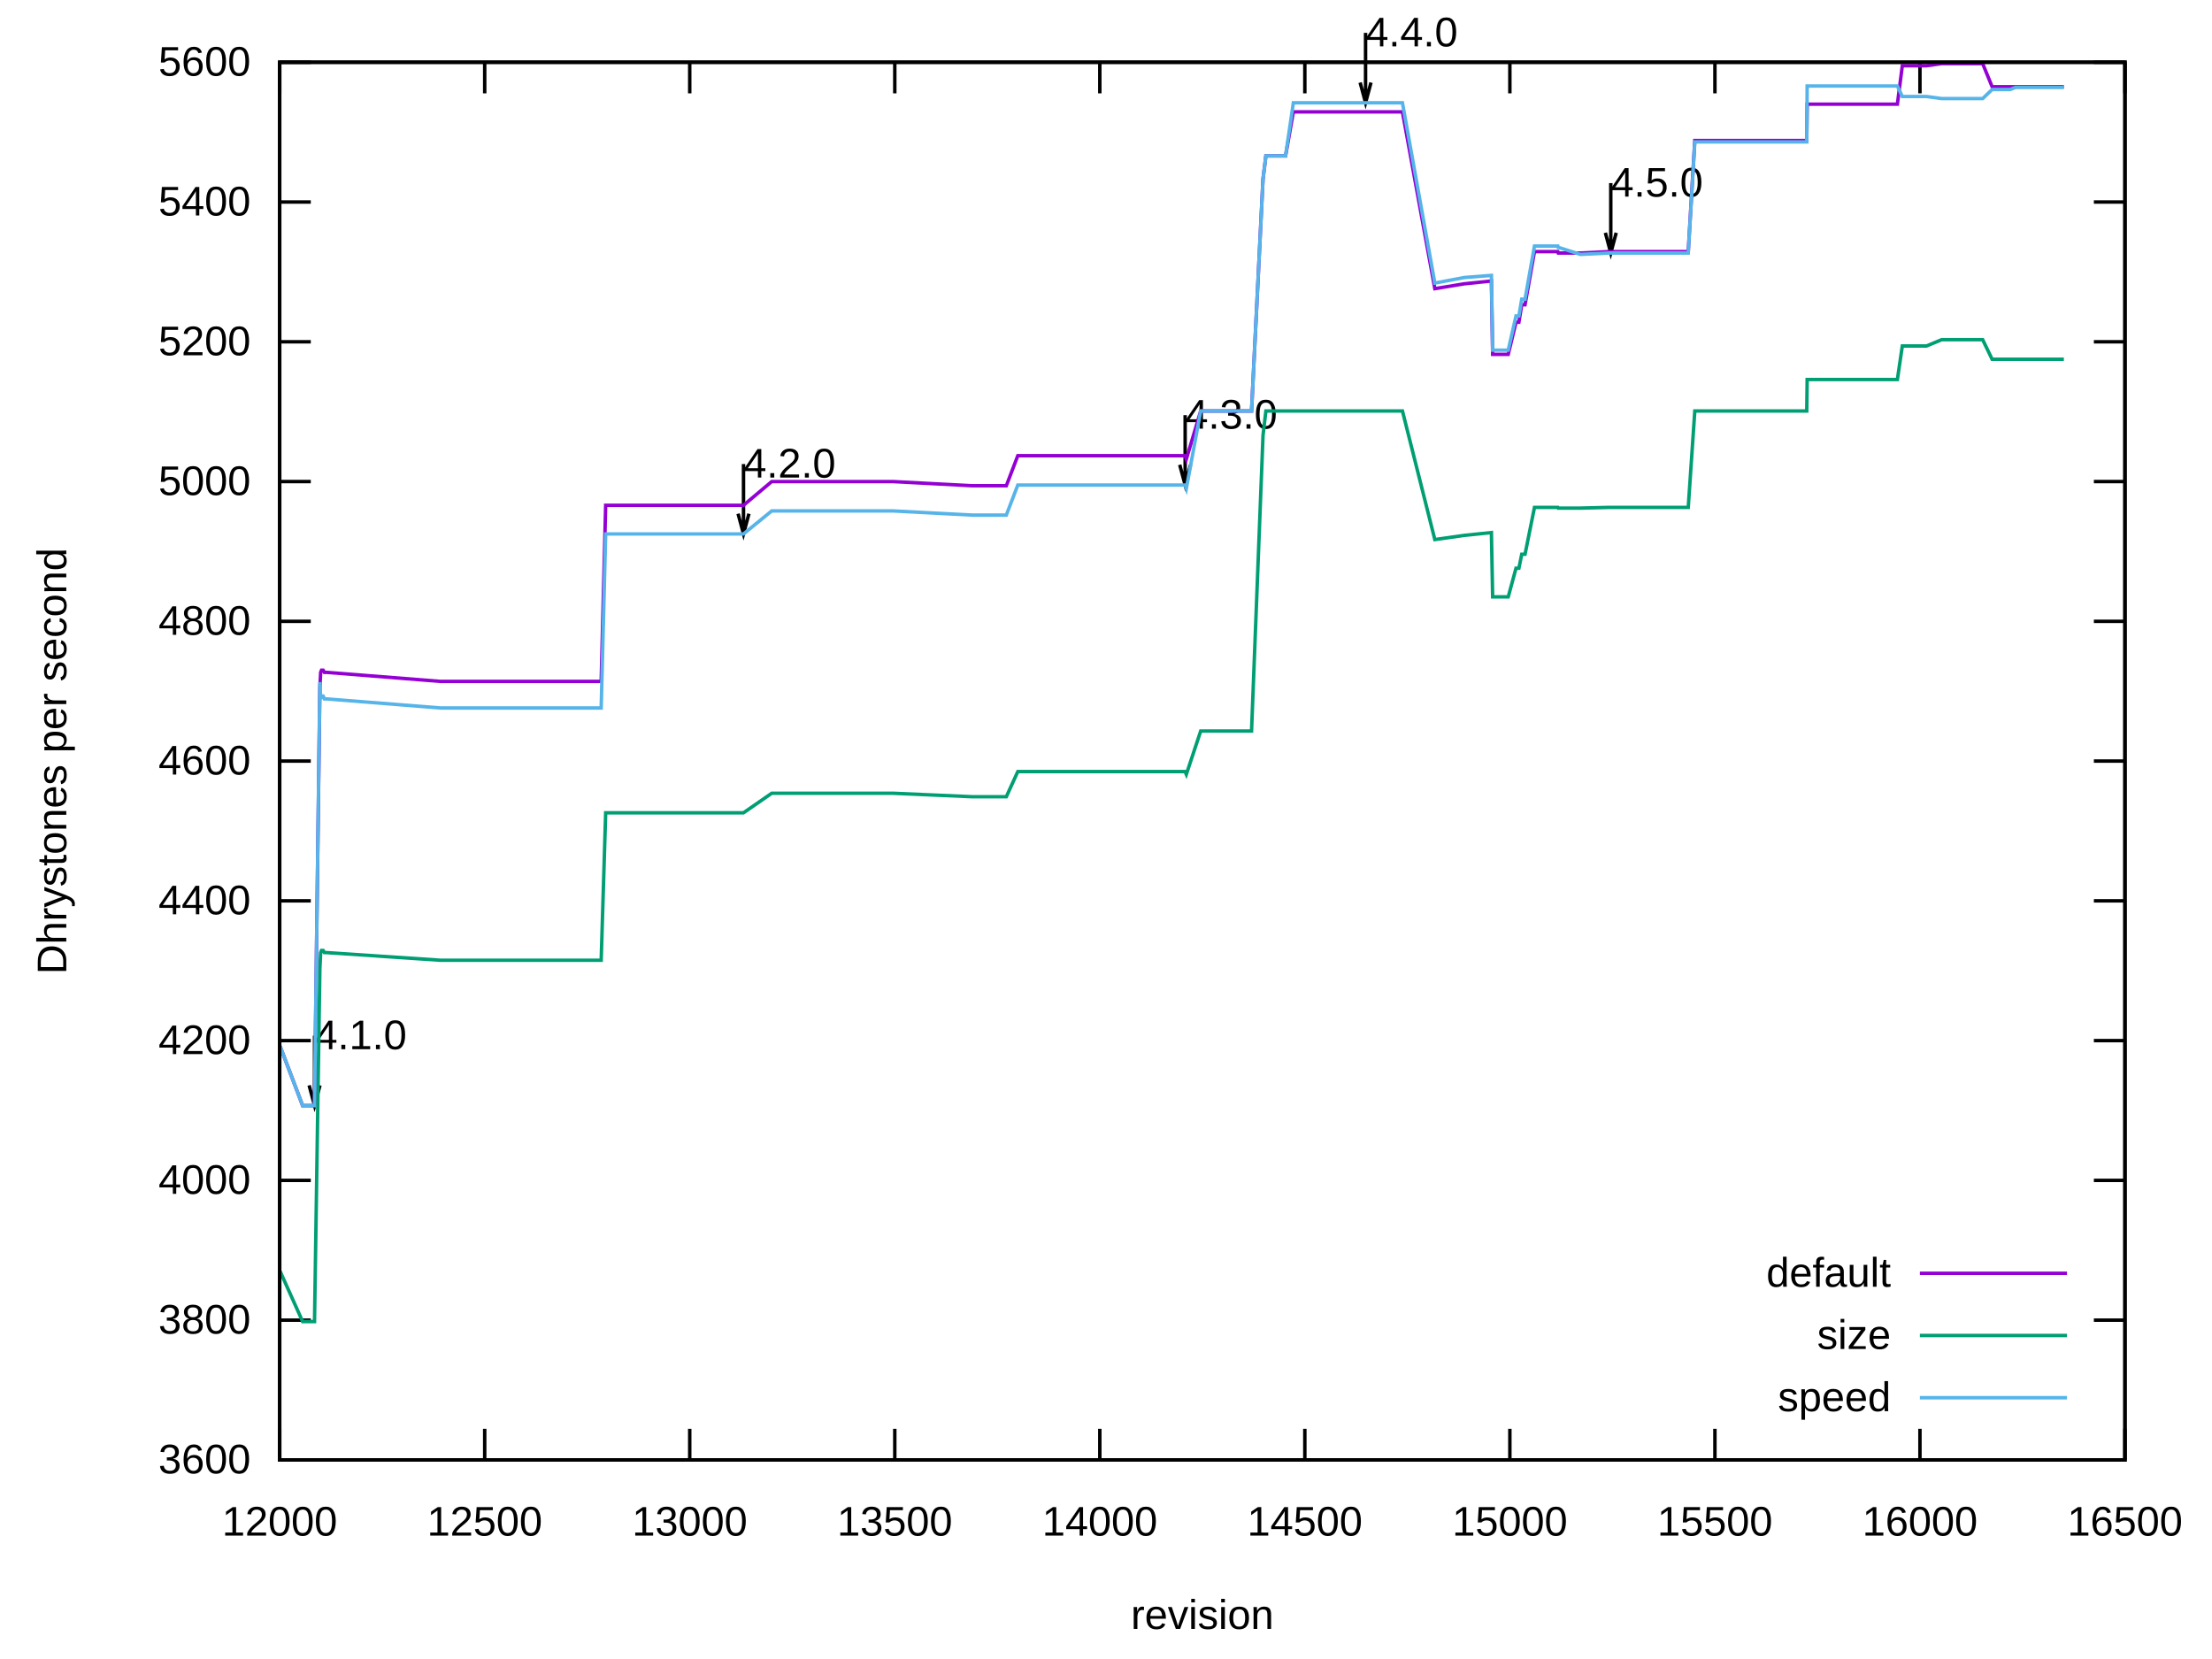
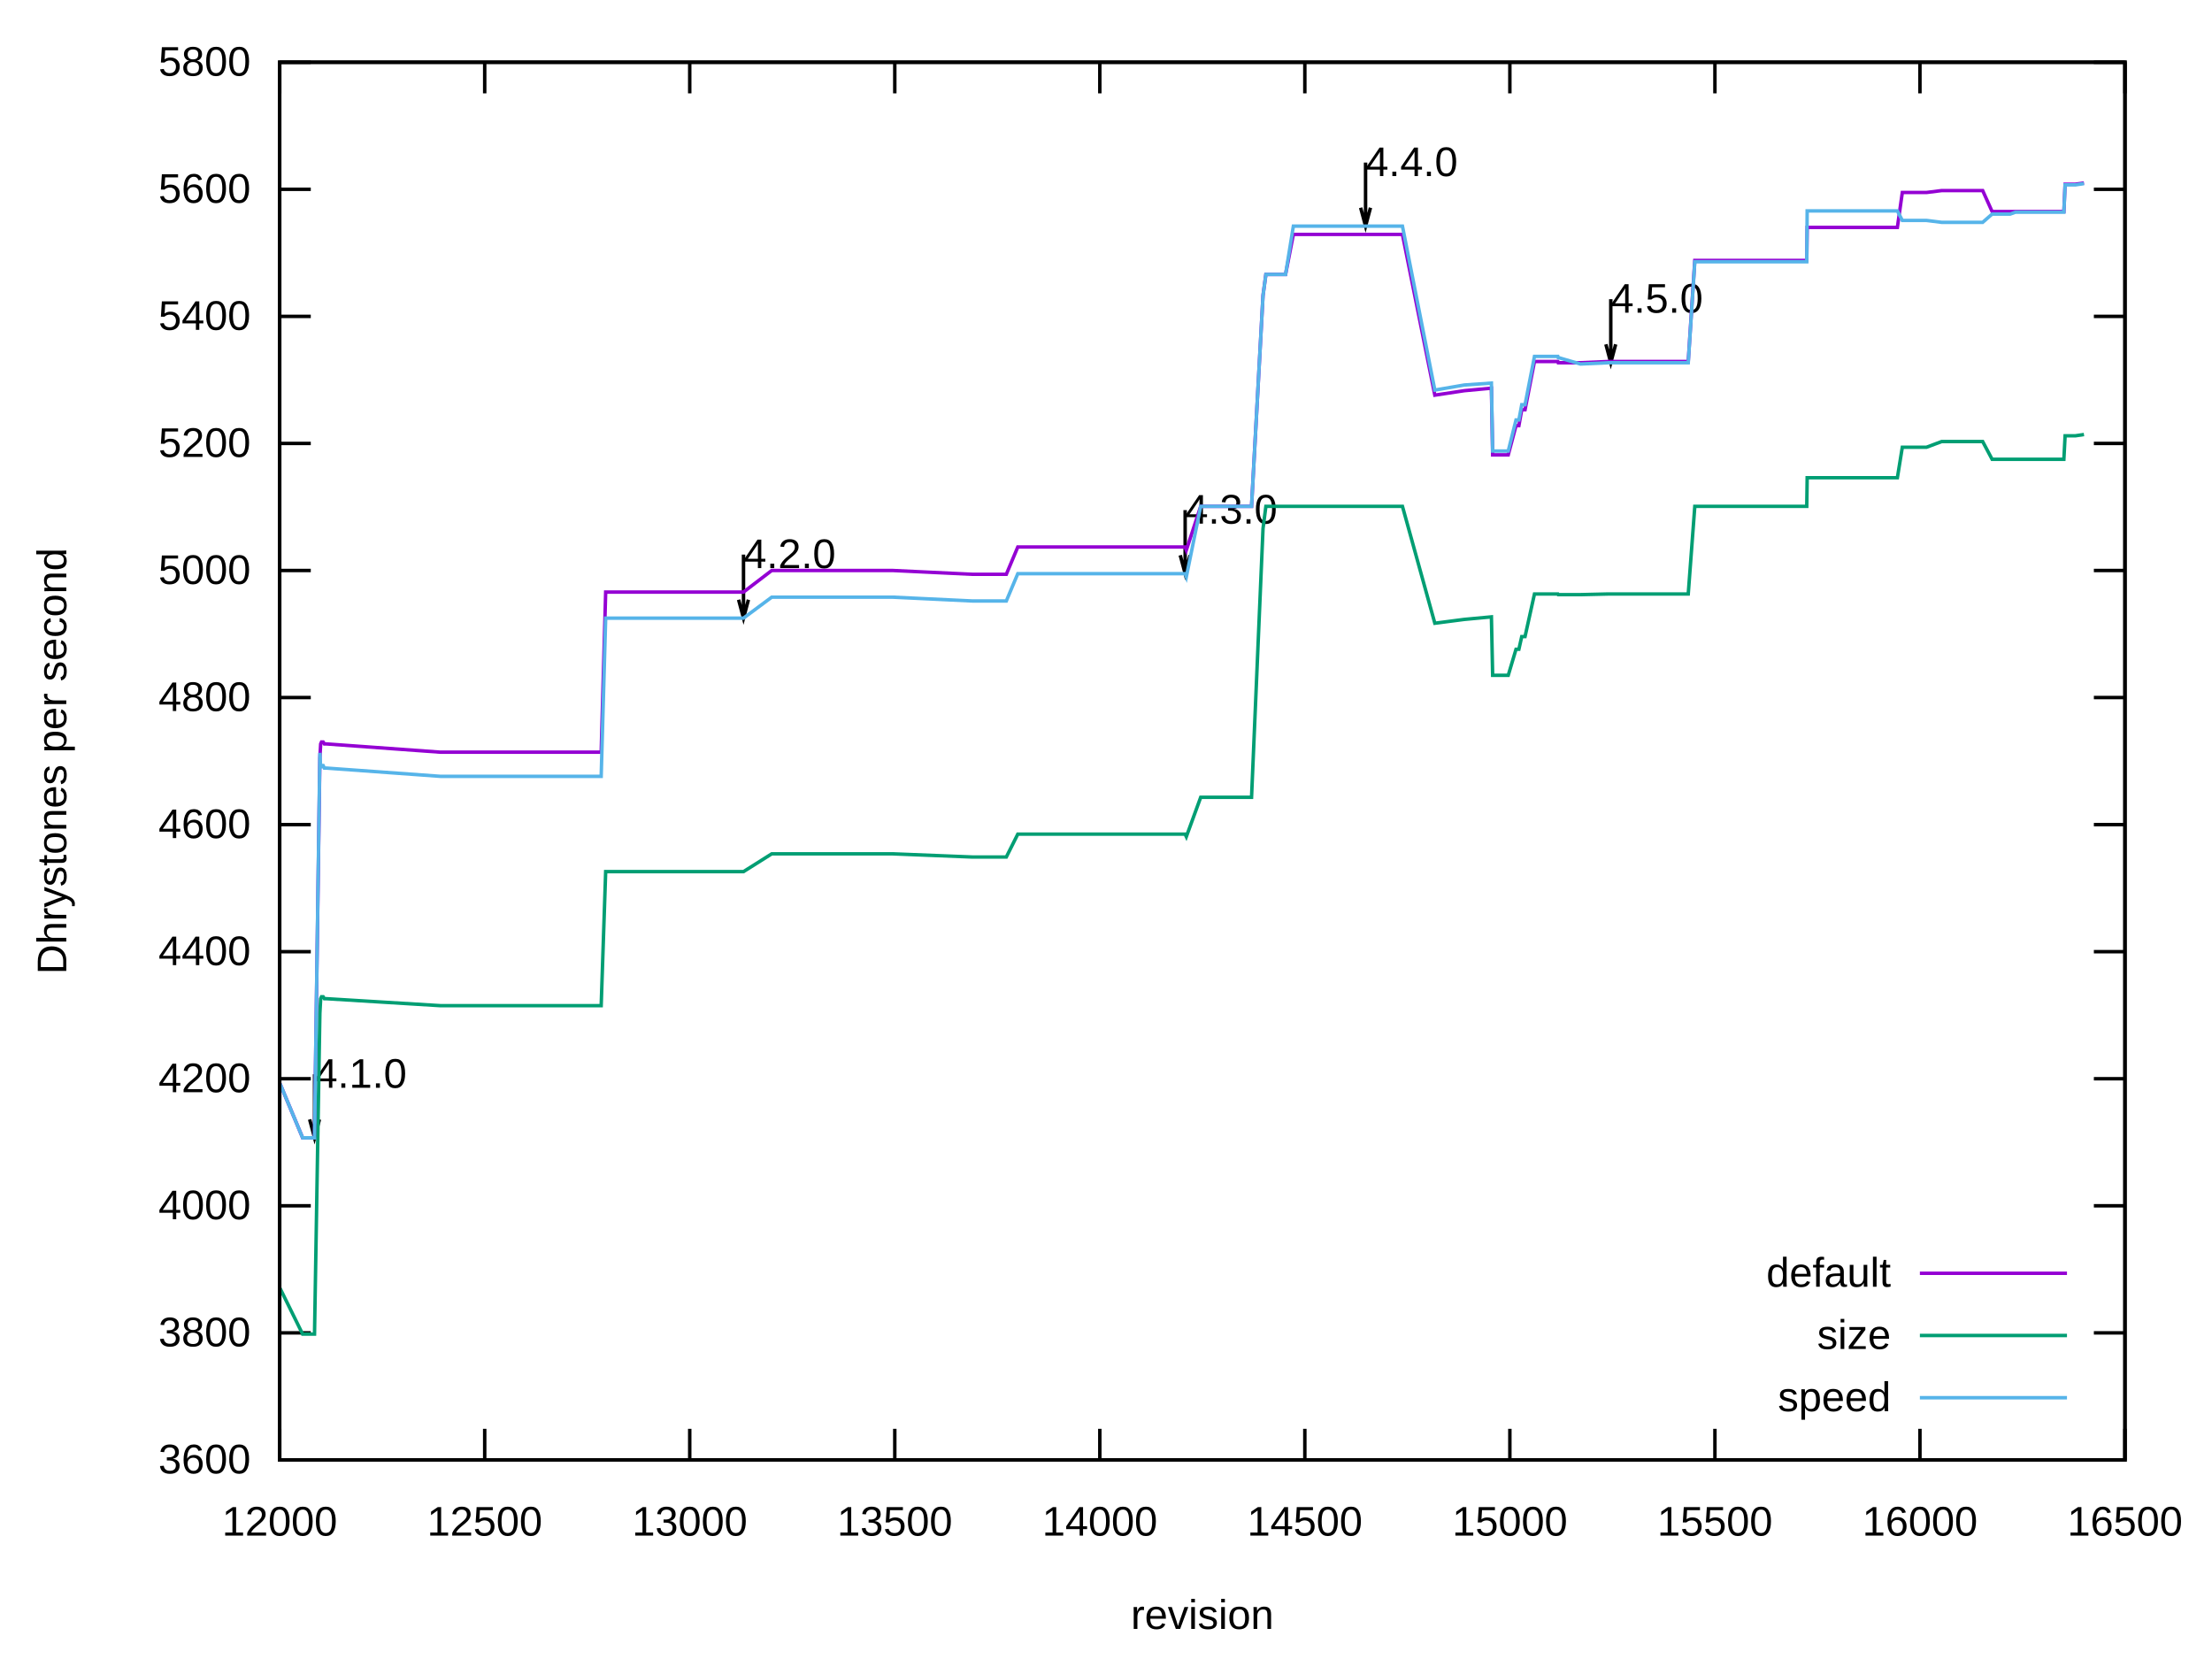
<svg xmlns="http://www.w3.org/2000/svg" xmlns:xlink="http://www.w3.org/1999/xlink" width="640" height="480" viewBox="0 0 640 480">
  <g id="gnuplot_canvas">
    <rect x="0" y="0" width="640" height="480" fill="none" />
    <defs>
      <circle id="gpDot" r="0.5" stroke-width="0.5" stroke="currentColor" />
      <path id="gpPt0" stroke-width="0.222" stroke="currentColor" d="M-1,0 h2 M0,-1 v2" />
      <path id="gpPt1" stroke-width="0.222" stroke="currentColor" d="M-1,-1 L1,1 M1,-1 L-1,1" />
      <path id="gpPt2" stroke-width="0.222" stroke="currentColor" d="M-1,0 L1,0 M0,-1 L0,1 M-1,-1 L1,1 M-1,1 L1,-1" />
      <rect id="gpPt3" stroke-width="0.222" stroke="currentColor" x="-1" y="-1" width="2" height="2" />
      <rect id="gpPt4" stroke-width="0.222" stroke="currentColor" fill="currentColor" x="-1" y="-1" width="2" height="2" />
      <circle id="gpPt5" stroke-width="0.222" stroke="currentColor" cx="0" cy="0" r="1" />
      <use xlink:href="#gpPt5" id="gpPt6" fill="currentColor" stroke="none" />
      <path id="gpPt7" stroke-width="0.222" stroke="currentColor" d="M0,-1.33 L-1.33,0.67 L1.33,0.67 z" />
      <use xlink:href="#gpPt7" id="gpPt8" fill="currentColor" stroke="none" />
      <use xlink:href="#gpPt7" id="gpPt9" stroke="currentColor" transform="rotate(180)" />
      <use xlink:href="#gpPt9" id="gpPt10" fill="currentColor" stroke="none" />
      <use xlink:href="#gpPt3" id="gpPt11" stroke="currentColor" transform="rotate(45)" />
      <use xlink:href="#gpPt11" id="gpPt12" fill="currentColor" stroke="none" />
      <path id="gpPt13" stroke-width="0.222" stroke="currentColor" d="M0,1.330 L1.265,0.411 L0.782,-1.067 L-0.782,-1.076 L-1.265,0.411 z" />
      <use xlink:href="#gpPt13" id="gpPt14" fill="currentColor" stroke="none" />
      <filter id="textbox" filterUnits="objectBoundingBox" x="0" y="0" height="1" width="1">
        <feFlood flood-color="white" flood-opacity="1" result="bgnd" />
        <feComposite in="SourceGraphic" in2="bgnd" operator="atop" />
      </filter>
      <filter id="greybox" filterUnits="objectBoundingBox" x="0" y="0" height="1" width="1">
        <feFlood flood-color="lightgrey" flood-opacity="1" result="grey" />
        <feComposite in="SourceGraphic" in2="grey" operator="atop" />
      </filter>
    </defs>
    <g fill="none" color="white" stroke="currentColor" stroke-width="1.00" stroke-linecap="butt" stroke-linejoin="miter">
</g>
    <g fill="none" color="black" stroke="currentColor" stroke-width="1.00" stroke-linecap="butt" stroke-linejoin="miter">
      <path stroke="black" d="M80.92,422.40 L89.92,422.40 M614.82,422.40 L605.82,422.40  " />
      <g transform="translate(72.53,426.30)" stroke="none" fill="black" font-family="Arial" font-size="12.00" text-anchor="end">
        <text>
          <tspan font-family="Arial"> 3600</tspan>
        </text>
      </g>
    </g>
    <g fill="none" color="black" stroke="currentColor" stroke-width="1.00" stroke-linecap="butt" stroke-linejoin="miter">
-       <path stroke="black" d="M80.92,381.96 L89.92,381.96 M614.82,381.96 L605.82,381.96  " />
-       <g transform="translate(72.53,385.86)" stroke="none" fill="black" font-family="Arial" font-size="12.00" text-anchor="end">
+       <path stroke="black" d="M80.92,385.64 L89.92,385.64 M614.82,385.64 L605.82,385.64  " />
+       <g transform="translate(72.53,389.54)" stroke="none" fill="black" font-family="Arial" font-size="12.00" text-anchor="end">
        <text>
          <tspan font-family="Arial"> 3800</tspan>
        </text>
      </g>
    </g>
    <g fill="none" color="black" stroke="currentColor" stroke-width="1.00" stroke-linecap="butt" stroke-linejoin="miter">
-       <path stroke="black" d="M80.92,341.52 L89.92,341.52 M614.82,341.52 L605.82,341.52  " />
-       <g transform="translate(72.53,345.42)" stroke="none" fill="black" font-family="Arial" font-size="12.00" text-anchor="end">
+       <path stroke="black" d="M80.92,348.87 L89.92,348.87 M614.82,348.87 L605.82,348.87  " />
+       <g transform="translate(72.53,352.77)" stroke="none" fill="black" font-family="Arial" font-size="12.00" text-anchor="end">
        <text>
          <tspan font-family="Arial"> 4000</tspan>
        </text>
      </g>
    </g>
    <g fill="none" color="black" stroke="currentColor" stroke-width="1.00" stroke-linecap="butt" stroke-linejoin="miter">
-       <path stroke="black" d="M80.92,301.08 L89.92,301.08 M614.82,301.08 L605.82,301.08  " />
-       <g transform="translate(72.53,304.98)" stroke="none" fill="black" font-family="Arial" font-size="12.00" text-anchor="end">
+       <path stroke="black" d="M80.92,312.11 L89.92,312.11 M614.82,312.11 L605.82,312.11  " />
+       <g transform="translate(72.53,316.01)" stroke="none" fill="black" font-family="Arial" font-size="12.00" text-anchor="end">
        <text>
          <tspan font-family="Arial"> 4200</tspan>
        </text>
      </g>
    </g>
    <g fill="none" color="black" stroke="currentColor" stroke-width="1.00" stroke-linecap="butt" stroke-linejoin="miter">
-       <path stroke="black" d="M80.92,260.64 L89.92,260.64 M614.82,260.64 L605.82,260.64  " />
-       <g transform="translate(72.53,264.54)" stroke="none" fill="black" font-family="Arial" font-size="12.00" text-anchor="end">
+       <path stroke="black" d="M80.92,275.35 L89.92,275.35 M614.82,275.35 L605.82,275.35  " />
+       <g transform="translate(72.53,279.25)" stroke="none" fill="black" font-family="Arial" font-size="12.00" text-anchor="end">
        <text>
          <tspan font-family="Arial"> 4400</tspan>
        </text>
      </g>
    </g>
    <g fill="none" color="black" stroke="currentColor" stroke-width="1.00" stroke-linecap="butt" stroke-linejoin="miter">
-       <path stroke="black" d="M80.92,220.20 L89.92,220.20 M614.82,220.20 L605.82,220.20  " />
-       <g transform="translate(72.53,224.10)" stroke="none" fill="black" font-family="Arial" font-size="12.00" text-anchor="end">
+       <path stroke="black" d="M80.92,238.59 L89.92,238.59 M614.82,238.59 L605.82,238.59  " />
+       <g transform="translate(72.53,242.49)" stroke="none" fill="black" font-family="Arial" font-size="12.00" text-anchor="end">
        <text>
          <tspan font-family="Arial"> 4600</tspan>
        </text>
      </g>
    </g>
    <g fill="none" color="black" stroke="currentColor" stroke-width="1.00" stroke-linecap="butt" stroke-linejoin="miter">
-       <path stroke="black" d="M80.92,179.77 L89.92,179.77 M614.82,179.77 L605.82,179.77  " />
-       <g transform="translate(72.53,183.67)" stroke="none" fill="black" font-family="Arial" font-size="12.00" text-anchor="end">
+       <path stroke="black" d="M80.92,201.82 L89.92,201.82 M614.82,201.82 L605.82,201.82  " />
+       <g transform="translate(72.53,205.72)" stroke="none" fill="black" font-family="Arial" font-size="12.00" text-anchor="end">
        <text>
          <tspan font-family="Arial"> 4800</tspan>
        </text>
      </g>
    </g>
    <g fill="none" color="black" stroke="currentColor" stroke-width="1.00" stroke-linecap="butt" stroke-linejoin="miter">
-       <path stroke="black" d="M80.92,139.33 L89.92,139.33 M614.82,139.33 L605.82,139.33  " />
-       <g transform="translate(72.53,143.23)" stroke="none" fill="black" font-family="Arial" font-size="12.00" text-anchor="end">
+       <path stroke="black" d="M80.92,165.06 L89.92,165.06 M614.82,165.06 L605.82,165.06  " />
+       <g transform="translate(72.53,168.96)" stroke="none" fill="black" font-family="Arial" font-size="12.00" text-anchor="end">
        <text>
          <tspan font-family="Arial"> 5000</tspan>
        </text>
      </g>
    </g>
    <g fill="none" color="black" stroke="currentColor" stroke-width="1.00" stroke-linecap="butt" stroke-linejoin="miter">
-       <path stroke="black" d="M80.92,98.89 L89.92,98.89 M614.82,98.89 L605.82,98.89  " />
-       <g transform="translate(72.53,102.79)" stroke="none" fill="black" font-family="Arial" font-size="12.00" text-anchor="end">
+       <path stroke="black" d="M80.92,128.30 L89.92,128.30 M614.82,128.30 L605.82,128.30  " />
+       <g transform="translate(72.53,132.20)" stroke="none" fill="black" font-family="Arial" font-size="12.00" text-anchor="end">
        <text>
          <tspan font-family="Arial"> 5200</tspan>
        </text>
      </g>
    </g>
    <g fill="none" color="black" stroke="currentColor" stroke-width="1.00" stroke-linecap="butt" stroke-linejoin="miter">
-       <path stroke="black" d="M80.92,58.45 L89.92,58.45 M614.82,58.45 L605.82,58.45  " />
-       <g transform="translate(72.53,62.35)" stroke="none" fill="black" font-family="Arial" font-size="12.00" text-anchor="end">
+       <path stroke="black" d="M80.92,91.54 L89.92,91.54 M614.82,91.54 L605.82,91.54  " />
+       <g transform="translate(72.53,95.44)" stroke="none" fill="black" font-family="Arial" font-size="12.00" text-anchor="end">
        <text>
          <tspan font-family="Arial"> 5400</tspan>
+         </text>
+       </g>
+     </g>
+     <g fill="none" color="black" stroke="currentColor" stroke-width="1.00" stroke-linecap="butt" stroke-linejoin="miter">
+       <path stroke="black" d="M80.92,54.77 L89.92,54.77 M614.82,54.77 L605.82,54.77  " />
+       <g transform="translate(72.53,58.67)" stroke="none" fill="black" font-family="Arial" font-size="12.00" text-anchor="end">
+         <text>
+           <tspan font-family="Arial"> 5600</tspan>
        </text>
      </g>
    </g>
    <g fill="none" color="black" stroke="currentColor" stroke-width="1.00" stroke-linecap="butt" stroke-linejoin="miter">
      <path stroke="black" d="M80.92,18.01 L89.92,18.01 M614.82,18.01 L605.82,18.01  " />
      <g transform="translate(72.53,21.91)" stroke="none" fill="black" font-family="Arial" font-size="12.00" text-anchor="end">
        <text>
-           <tspan font-family="Arial"> 5600</tspan>
+           <tspan font-family="Arial"> 5800</tspan>
        </text>
      </g>
    </g>
    <g fill="none" color="black" stroke="currentColor" stroke-width="1.00" stroke-linecap="butt" stroke-linejoin="miter">
      <path stroke="black" d="M80.92,422.40 L80.92,413.40 M80.92,18.01 L80.92,27.01  " />
      <g transform="translate(80.92,444.30)" stroke="none" fill="black" font-family="Arial" font-size="12.00" text-anchor="middle">
        <text>
          <tspan font-family="Arial"> 12000</tspan>
        </text>
      </g>
    </g>
    <g fill="none" color="black" stroke="currentColor" stroke-width="1.00" stroke-linecap="butt" stroke-linejoin="miter">
      <path stroke="black" d="M140.24,422.40 L140.24,413.40 M140.24,18.01 L140.24,27.01  " />
      <g transform="translate(140.24,444.30)" stroke="none" fill="black" font-family="Arial" font-size="12.00" text-anchor="middle">
        <text>
          <tspan font-family="Arial"> 12500</tspan>
        </text>
      </g>
    </g>
    <g fill="none" color="black" stroke="currentColor" stroke-width="1.00" stroke-linecap="butt" stroke-linejoin="miter">
      <path stroke="black" d="M199.56,422.40 L199.56,413.40 M199.56,18.01 L199.56,27.01  " />
      <g transform="translate(199.56,444.30)" stroke="none" fill="black" font-family="Arial" font-size="12.00" text-anchor="middle">
        <text>
          <tspan font-family="Arial"> 13000</tspan>
        </text>
      </g>
    </g>
    <g fill="none" color="black" stroke="currentColor" stroke-width="1.00" stroke-linecap="butt" stroke-linejoin="miter">
      <path stroke="black" d="M258.89,422.40 L258.89,413.40 M258.89,18.01 L258.89,27.01  " />
      <g transform="translate(258.89,444.30)" stroke="none" fill="black" font-family="Arial" font-size="12.00" text-anchor="middle">
        <text>
          <tspan font-family="Arial"> 13500</tspan>
        </text>
      </g>
    </g>
    <g fill="none" color="black" stroke="currentColor" stroke-width="1.00" stroke-linecap="butt" stroke-linejoin="miter">
      <path stroke="black" d="M318.21,422.40 L318.21,413.40 M318.21,18.01 L318.21,27.01  " />
      <g transform="translate(318.21,444.30)" stroke="none" fill="black" font-family="Arial" font-size="12.00" text-anchor="middle">
        <text>
          <tspan font-family="Arial"> 14000</tspan>
        </text>
      </g>
    </g>
    <g fill="none" color="black" stroke="currentColor" stroke-width="1.00" stroke-linecap="butt" stroke-linejoin="miter">
      <path stroke="black" d="M377.53,422.40 L377.53,413.40 M377.53,18.01 L377.53,27.01  " />
      <g transform="translate(377.53,444.30)" stroke="none" fill="black" font-family="Arial" font-size="12.00" text-anchor="middle">
        <text>
          <tspan font-family="Arial"> 14500</tspan>
        </text>
      </g>
    </g>
    <g fill="none" color="black" stroke="currentColor" stroke-width="1.00" stroke-linecap="butt" stroke-linejoin="miter">
      <path stroke="black" d="M436.85,422.40 L436.85,413.40 M436.85,18.01 L436.85,27.01  " />
      <g transform="translate(436.85,444.30)" stroke="none" fill="black" font-family="Arial" font-size="12.00" text-anchor="middle">
        <text>
          <tspan font-family="Arial"> 15000</tspan>
        </text>
      </g>
    </g>
    <g fill="none" color="black" stroke="currentColor" stroke-width="1.00" stroke-linecap="butt" stroke-linejoin="miter">
      <path stroke="black" d="M496.18,422.40 L496.18,413.40 M496.18,18.01 L496.18,27.01  " />
      <g transform="translate(496.18,444.30)" stroke="none" fill="black" font-family="Arial" font-size="12.00" text-anchor="middle">
        <text>
          <tspan font-family="Arial"> 15500</tspan>
        </text>
      </g>
    </g>
    <g fill="none" color="black" stroke="currentColor" stroke-width="1.00" stroke-linecap="butt" stroke-linejoin="miter">
      <path stroke="black" d="M555.50,422.40 L555.50,413.40 M555.50,18.01 L555.50,27.01  " />
      <g transform="translate(555.50,444.30)" stroke="none" fill="black" font-family="Arial" font-size="12.00" text-anchor="middle">
        <text>
          <tspan font-family="Arial"> 16000</tspan>
        </text>
      </g>
    </g>
    <g fill="none" color="black" stroke="currentColor" stroke-width="1.00" stroke-linecap="butt" stroke-linejoin="miter">
      <path stroke="black" d="M614.82,422.40 L614.82,413.40 M614.82,18.01 L614.82,27.01  " />
      <g transform="translate(614.82,444.30)" stroke="none" fill="black" font-family="Arial" font-size="12.00" text-anchor="middle">
        <text>
          <tspan font-family="Arial"> 16500</tspan>
        </text>
      </g>
    </g>
    <g fill="none" color="black" stroke="currentColor" stroke-width="1.00" stroke-linecap="butt" stroke-linejoin="miter">
</g>
    <g fill="none" color="black" stroke="currentColor" stroke-width="1.00" stroke-linecap="butt" stroke-linejoin="miter">
      <path stroke="black" d="M80.92,18.01 L80.92,422.40 L614.82,422.40 L614.82,18.01 L80.92,18.01 Z  " />
-       <g transform="translate(91.00,303.57)" stroke="none" fill="black" font-family="Arial" font-size="12.00" text-anchor="start">
+       <g transform="translate(91.00,314.73)" stroke="none" fill="black" font-family="Arial" font-size="12.00" text-anchor="start">
        <text>
          <tspan font-family="Arial">4.1.0</tspan>
        </text>
      </g>
-       <g transform="translate(215.11,138.17)" stroke="none" fill="black" font-family="Arial" font-size="12.00" text-anchor="start">
+       <g transform="translate(215.11,164.37)" stroke="none" fill="black" font-family="Arial" font-size="12.00" text-anchor="start">
        <text>
          <tspan font-family="Arial">4.2.0</tspan>
        </text>
      </g>
-       <g transform="translate(342.89,124.02)" stroke="none" fill="black" font-family="Arial" font-size="12.00" text-anchor="start">
+       <g transform="translate(342.89,151.50)" stroke="none" fill="black" font-family="Arial" font-size="12.00" text-anchor="start">
        <text>
          <tspan font-family="Arial">4.3.0</tspan>
        </text>
      </g>
-       <g transform="translate(395.09,13.42)" stroke="none" fill="black" font-family="Arial" font-size="12.00" text-anchor="start">
+       <g transform="translate(395.09,50.95)" stroke="none" fill="black" font-family="Arial" font-size="12.00" text-anchor="start">
        <text>
          <tspan font-family="Arial">4.4.0</tspan>
        </text>
      </g>
-       <g transform="translate(466.04,56.89)" stroke="none" fill="black" font-family="Arial" font-size="12.00" text-anchor="start">
+       <g transform="translate(466.04,90.47)" stroke="none" fill="black" font-family="Arial" font-size="12.00" text-anchor="start">
        <text>
          <tspan font-family="Arial">4.5.0</tspan>
        </text>
      </g>
    </g>
    <g fill="none" color="black" stroke="currentColor" stroke-width="1.00" stroke-linecap="butt" stroke-linejoin="miter">
-       <path stroke="black" d="M89.44,314.03 L91.01,319.88 L92.58,314.03 M91.01,299.66 L91.01,319.88  " />
-     </g>
-     <g fill="none" color="black" stroke="currentColor" stroke-width="1.00" stroke-linecap="butt" stroke-linejoin="miter">
-       <path stroke="black" d="M213.55,148.63 L215.12,154.48 L216.69,148.63 M215.12,134.26 L215.12,154.48  " />
-     </g>
-     <g fill="none" color="black" stroke="currentColor" stroke-width="1.00" stroke-linecap="butt" stroke-linejoin="miter">
-       <path stroke="black" d="M341.33,134.48 L342.90,140.33 L344.47,134.48 M342.90,120.11 L342.90,140.33  " />
-     </g>
-     <g fill="none" color="black" stroke="currentColor" stroke-width="1.00" stroke-linecap="butt" stroke-linejoin="miter">
-       <path stroke="black" d="M393.53,23.88 L395.10,29.73 L396.67,23.88 M395.10,9.51 L395.10,29.73  " />
-     </g>
-     <g fill="none" color="black" stroke="currentColor" stroke-width="1.00" stroke-linecap="butt" stroke-linejoin="miter">
-       <path stroke="black" d="M464.48,67.35 L466.05,73.20 L467.62,67.35 M466.05,52.98 L466.05,73.20  " />
+       <path stroke="black" d="M89.59,323.88 L91.01,329.20 L92.43,323.88 M91.01,310.82 L91.01,329.20  " />
+     </g>
+     <g fill="none" color="black" stroke="currentColor" stroke-width="1.00" stroke-linecap="butt" stroke-linejoin="miter">
+       <path stroke="black" d="M213.70,173.52 L215.12,178.84 L216.54,173.52 M215.12,160.46 L215.12,178.84  " />
+     </g>
+     <g fill="none" color="black" stroke="currentColor" stroke-width="1.00" stroke-linecap="butt" stroke-linejoin="miter">
+       <path stroke="black" d="M341.48,160.65 L342.90,165.97 L344.32,160.65 M342.90,147.59 L342.90,165.97  " />
+     </g>
+     <g fill="none" color="black" stroke="currentColor" stroke-width="1.00" stroke-linecap="butt" stroke-linejoin="miter">
+       <path stroke="black" d="M393.68,60.10 L395.10,65.42 L396.52,60.10 M395.10,47.04 L395.10,65.42  " />
+     </g>
+     <g fill="none" color="black" stroke="currentColor" stroke-width="1.00" stroke-linecap="butt" stroke-linejoin="miter">
+       <path stroke="black" d="M464.63,99.62 L466.05,104.94 L467.47,99.62 M466.05,86.56 L466.05,104.94  " />
    </g>
    <g fill="none" color="black" stroke="currentColor" stroke-width="1.00" stroke-linecap="butt" stroke-linejoin="miter">
</g>
    <g id="gnuplot_plot_1">
      <g fill="none" color="black" stroke="currentColor" stroke-width="1.00" stroke-linecap="butt" stroke-linejoin="miter">
        <g transform="translate(547.09,372.30)" stroke="none" fill="black" font-family="Arial" font-size="12.00" text-anchor="end">
          <text>
            <tspan font-family="Arial">default</tspan>
          </text>
        </g>
      </g>
      <g fill="none" color="black" stroke="currentColor" stroke-width="1.00" stroke-linecap="butt" stroke-linejoin="miter">
-         <path stroke="rgb(148,   0, 211)" d="M555.48,368.40 L598.04,368.40 M81.04,302.70 L87.56,319.89 L91.00,319.89 L92.55,198.97 L92.78,194.53 L93.02,193.92   L93.50,193.92 L93.85,194.53 L94.45,194.53 L127.43,197.15 L130.16,197.15 L131.94,197.15 L134.31,197.15 L135.97,197.15   L138.82,197.15 L139.65,197.15 L141.19,197.15 L157.09,197.15 L160.77,197.15 L162.67,197.15 L163.02,197.15 L169.43,197.15   L173.94,197.15 L175.24,146.20 L179.04,146.20 L183.19,146.20 L184.73,146.20 L186.63,146.20 L187.70,146.20 L195.89,146.20   L215.11,146.20 L223.29,139.33 L235.16,139.33 L258.29,139.33 L281.31,140.54 L283.68,140.54 L288.31,140.54 L291.16,140.54   L294.48,131.85 L294.95,131.85 L296.02,131.85 L297.45,131.85 L299.82,131.85 L304.56,131.85 L306.34,131.85 L318.21,131.85   L340.04,131.85 L342.89,131.85 L343.24,132.86 L347.40,118.91 L347.63,118.91 L348.23,118.91 L353.80,118.91 L359.26,118.91   L362.11,118.91 L365.43,51.78 L366.26,45.10 L370.77,45.10 L371.36,45.10 L371.95,45.10 L374.21,32.37 L378.72,32.37   L380.85,32.37 L395.09,32.37 L395.33,32.37 L402.45,32.37 L405.77,32.37 L415.14,83.52 L423.68,82.11 L431.51,81.30   L431.87,102.53 L436.38,102.53 L438.63,93.23 L439.46,93.23 L440.29,88.17 L440.65,88.17 L441.24,88.17 L443.97,72.80   L447.89,72.80 L449.19,72.80 L450.73,72.80 L450.85,73.21 L450.97,73.21 L457.26,73.21 L465.33,72.80 L466.04,72.80   L474.46,72.80 L486.45,72.80 L488.46,72.80 L490.36,40.66 L494.51,40.66 L502.11,40.66 L505.67,40.66 L516.23,40.66   L522.75,40.66 L522.87,30.14 L527.97,30.14 L542.45,30.14 L542.57,30.14 L548.85,30.14 L548.97,30.14 L550.40,19.02   L557.40,19.02 L561.79,18.41 L573.65,18.41 L576.38,25.09 L581.60,25.09 L583.14,25.09 L591.68,25.09 L592.40,25.09   L595.84,25.09 L597.14,25.09  " />
+         <path stroke="rgb(148,   0, 211)" d="M555.48,368.40 L598.04,368.40 M81.04,313.58 L87.56,329.21 L91.00,329.21 L92.55,219.29 L92.78,215.24 L93.02,214.69   L93.50,214.69 L93.85,215.24 L94.45,215.24 L127.43,217.63 L130.16,217.63 L131.94,217.63 L134.31,217.63 L135.97,217.63   L138.82,217.63 L139.65,217.63 L141.19,217.63 L157.09,217.63 L160.77,217.63 L162.67,217.63 L163.02,217.63 L169.43,217.63   L173.94,217.63 L175.24,171.31 L179.04,171.31 L183.19,171.31 L184.73,171.31 L186.63,171.31 L187.70,171.31 L195.89,171.31   L215.11,171.31 L223.29,165.06 L235.16,165.06 L258.29,165.06 L281.31,166.16 L283.68,166.16 L288.31,166.16 L291.16,166.16   L294.48,158.26 L294.95,158.26 L296.02,158.26 L297.45,158.26 L299.82,158.26 L304.56,158.26 L306.34,158.26 L318.21,158.26   L340.04,158.26 L342.89,158.26 L343.24,159.18 L347.40,146.50 L347.63,146.50 L348.23,146.50 L353.80,146.50 L359.26,146.50   L362.11,146.50 L365.43,85.47 L366.26,79.40 L370.77,79.40 L371.36,79.40 L371.95,79.40 L374.21,67.82 L378.72,67.82   L380.85,67.82 L395.09,67.82 L395.33,67.82 L402.45,67.82 L405.77,67.82 L415.14,114.33 L423.68,113.04 L431.51,112.31   L431.87,131.61 L436.38,131.61 L438.63,123.15 L439.46,123.15 L440.29,118.56 L440.65,118.56 L441.24,118.56 L443.97,104.59   L447.89,104.59 L449.19,104.59 L450.73,104.59 L450.85,104.95 L450.97,104.95 L457.26,104.95 L465.33,104.59 L466.04,104.59   L474.46,104.59 L486.45,104.59 L488.46,104.59 L490.36,75.36 L494.51,75.36 L502.11,75.36 L505.67,75.36 L516.23,75.36   L522.75,75.36 L522.87,65.80 L527.97,65.80 L542.45,65.80 L542.57,65.80 L548.85,65.80 L548.97,65.80 L550.40,55.69   L557.40,55.69 L561.79,55.14 L573.65,55.14 L576.38,61.21 L581.60,61.21 L583.14,61.21 L591.68,61.21 L592.40,61.21   L595.84,61.21 L597.14,61.21 L597.50,53.30 L600.46,53.30 L602.96,52.93  " />
      </g>
    </g>
    <g id="gnuplot_plot_2">
      <g fill="none" color="black" stroke="currentColor" stroke-width="1.00" stroke-linecap="butt" stroke-linejoin="miter">
        <g transform="translate(547.09,390.30)" stroke="none" fill="black" font-family="Arial" font-size="12.00" text-anchor="end">
          <text>
            <tspan font-family="Arial">size</tspan>
          </text>
        </g>
      </g>
      <g fill="none" color="black" stroke="currentColor" stroke-width="1.00" stroke-linecap="butt" stroke-linejoin="miter">
-         <path stroke="rgb(  0, 158, 115)" d="M555.48,386.40 L598.04,386.40 M81.04,367.81 L87.56,382.37 L91.00,382.37 L92.55,280.26 L92.78,275.61 L93.02,275.00   L93.50,275.00 L93.85,275.61 L94.45,275.61 L127.43,277.83 L130.16,277.83 L131.94,277.83 L134.31,277.83 L135.97,277.83   L138.82,277.83 L139.65,277.83 L141.19,277.83 L157.09,277.83 L160.77,277.83 L162.67,277.83 L163.02,277.83 L169.43,277.83   L173.94,277.83 L175.24,235.17 L179.04,235.17 L183.19,235.17 L184.73,235.17 L186.63,235.17 L187.70,235.17 L195.89,235.17   L215.11,235.17 L223.29,229.51 L235.16,229.51 L258.29,229.51 L281.31,230.52 L283.68,230.52 L288.31,230.52 L291.16,230.52   L294.48,223.24 L294.95,223.24 L296.02,223.24 L297.45,223.24 L299.82,223.24 L304.56,223.24 L306.34,223.24 L318.21,223.24   L340.04,223.24 L342.89,223.24 L343.24,224.05 L347.40,211.51 L347.63,211.51 L348.23,211.51 L353.80,211.51 L359.26,211.51   L362.11,211.51 L365.43,125.98 L366.26,118.91 L370.77,118.91 L371.36,118.91 L371.95,118.91 L374.21,118.91 L378.72,118.91   L380.85,118.91 L395.09,118.91 L395.33,118.91 L402.45,118.91 L405.77,118.91 L415.14,156.11 L423.68,154.90 L431.51,154.09   L431.87,172.69 L436.38,172.69 L438.63,164.40 L439.46,164.40 L440.29,160.36 L440.65,160.36 L441.24,160.36 L443.97,146.81   L447.89,146.81 L449.19,146.81 L450.73,146.81 L450.85,147.01 L450.97,147.01 L457.26,147.01 L465.33,146.81 L466.04,146.81   L474.46,146.81 L486.45,146.81 L488.46,146.81 L490.36,118.91 L494.51,118.91 L502.11,118.91 L505.67,118.91 L516.23,118.91   L522.75,118.91 L522.87,109.81 L527.97,109.81 L542.45,109.81 L542.57,109.81 L548.85,109.81 L548.97,109.81 L550.40,100.10   L557.40,100.10 L561.79,98.28 L573.65,98.28 L576.38,103.94 L581.60,103.94 L583.14,103.94 L591.68,103.94 L592.40,103.94   L595.84,103.94 L597.14,103.94  " />
+         <path stroke="rgb(  0, 158, 115)" d="M555.48,386.40 L598.04,386.40 M81.04,372.77 L87.56,386.00 L91.00,386.00 L92.55,293.18 L92.78,288.95 L93.02,288.40   L93.50,288.40 L93.85,288.95 L94.45,288.95 L127.43,290.97 L130.16,290.97 L131.94,290.97 L134.31,290.97 L135.97,290.97   L138.82,290.97 L139.65,290.97 L141.19,290.97 L157.09,290.97 L160.77,290.97 L162.67,290.97 L163.02,290.97 L169.43,290.97   L173.94,290.97 L175.24,252.19 L179.04,252.19 L183.19,252.19 L184.73,252.19 L186.63,252.19 L187.70,252.19 L195.89,252.19   L215.11,252.19 L223.29,247.04 L235.16,247.04 L258.29,247.04 L281.31,247.96 L283.68,247.96 L288.31,247.96 L291.16,247.96   L294.48,241.34 L294.95,241.34 L296.02,241.34 L297.45,241.34 L299.82,241.34 L304.56,241.34 L306.34,241.34 L318.21,241.34   L340.04,241.34 L342.89,241.34 L343.24,242.08 L347.40,230.68 L347.63,230.68 L348.23,230.68 L353.80,230.68 L359.26,230.68   L362.11,230.68 L365.43,152.93 L366.26,146.50 L370.77,146.50 L371.36,146.50 L371.95,146.50 L374.21,146.50 L378.72,146.50   L380.85,146.50 L395.09,146.50 L395.33,146.50 L402.45,146.50 L405.77,146.50 L415.14,180.32 L423.68,179.21 L431.51,178.48   L431.87,195.39 L436.38,195.39 L438.63,187.85 L439.46,187.85 L440.29,184.18 L440.65,184.18 L441.24,184.18 L443.97,171.86   L447.89,171.86 L449.19,171.86 L450.73,171.86 L450.85,172.05 L450.97,172.05 L457.26,172.05 L465.33,171.86 L466.04,171.86   L474.46,171.86 L486.45,171.86 L488.46,171.86 L490.36,146.50 L494.51,146.50 L502.11,146.50 L505.67,146.50 L516.23,146.50   L522.75,146.50 L522.87,138.22 L527.97,138.22 L542.45,138.22 L542.57,138.22 L548.85,138.22 L548.97,138.22 L550.40,129.40   L557.40,129.40 L561.79,127.75 L573.65,127.75 L576.38,132.89 L581.60,132.89 L583.14,132.89 L591.68,132.89 L592.40,132.89   L595.84,132.89 L597.14,132.89 L597.50,126.09 L600.46,126.09 L602.96,125.72  " />
      </g>
    </g>
    <g id="gnuplot_plot_3">
      <g fill="none" color="black" stroke="currentColor" stroke-width="1.00" stroke-linecap="butt" stroke-linejoin="miter">
        <g transform="translate(547.09,408.30)" stroke="none" fill="black" font-family="Arial" font-size="12.00" text-anchor="end">
          <text>
            <tspan font-family="Arial">speed</tspan>
          </text>
        </g>
      </g>
      <g fill="none" color="black" stroke="currentColor" stroke-width="1.00" stroke-linecap="butt" stroke-linejoin="miter">
-         <path stroke="rgb( 86, 180, 233)" d="M555.48,404.40 L598.04,404.40 M81.04,302.70 L87.56,319.89 L91.00,319.89 L92.55,197.36 L92.78,202.21 L93.02,201.40   L93.50,201.40 L93.85,202.21 L94.45,202.21 L127.43,204.84 L130.16,204.84 L131.94,204.84 L134.31,204.84 L135.97,204.84   L138.82,204.84 L139.65,204.84 L141.19,204.84 L157.09,204.84 L160.77,204.84 L162.67,204.84 L163.02,204.84 L169.43,204.84   L173.94,204.84 L175.24,154.49 L179.04,154.49 L183.19,154.49 L184.73,154.49 L186.63,154.49 L187.70,154.49 L195.89,154.49   L215.11,154.49 L223.29,147.82 L235.16,147.82 L258.29,147.82 L281.31,149.03 L283.68,149.03 L288.31,149.03 L291.16,149.03   L294.48,140.34 L294.95,140.34 L296.02,140.34 L297.45,140.34 L299.82,140.34 L304.56,140.34 L306.34,140.34 L318.21,140.34   L340.04,140.34 L342.89,140.34 L343.24,141.35 L347.40,118.91 L347.63,118.91 L348.23,118.91 L353.80,118.91 L359.26,118.91   L362.11,118.91 L365.43,51.78 L366.26,45.10 L370.77,45.10 L371.36,45.10 L371.95,45.10 L374.21,29.74 L378.72,29.74   L380.85,29.74 L395.09,29.74 L395.33,29.74 L402.45,29.74 L405.77,29.74 L415.14,81.90 L423.68,80.29 L431.51,79.68   L431.87,101.31 L436.38,101.31 L438.63,91.41 L439.46,91.41 L440.29,86.55 L440.65,86.55 L441.24,86.55 L443.97,71.19   L447.89,71.19 L449.19,71.19 L450.73,71.19 L450.85,71.59 L450.97,71.59 L457.26,73.61 L465.33,73.21 L466.04,73.21   L474.46,73.21 L486.45,73.21 L488.46,73.21 L490.36,41.06 L494.51,41.06 L502.11,41.06 L505.67,41.06 L516.23,41.06   L522.75,41.06 L522.87,24.88 L527.97,24.88 L542.45,24.88 L542.57,24.88 L548.85,24.88 L548.97,24.88 L550.40,27.92   L557.40,27.92 L561.79,28.52 L573.65,28.52 L576.38,25.90 L581.60,25.90 L583.14,25.29 L591.68,25.29 L592.40,25.29   L595.84,25.29 L597.14,25.29  " />
+         <path stroke="rgb( 86, 180, 233)" d="M555.48,404.40 L598.04,404.40 M81.04,313.58 L87.56,329.21 L91.00,329.21 L92.55,217.82 L92.78,222.23 L93.02,221.49   L93.50,221.49 L93.85,222.23 L94.45,222.23 L127.43,224.62 L130.16,224.62 L131.94,224.62 L134.31,224.62 L135.97,224.62   L138.82,224.62 L139.65,224.62 L141.19,224.62 L157.09,224.62 L160.77,224.62 L162.67,224.62 L163.02,224.62 L169.43,224.62   L173.94,224.62 L175.24,178.85 L179.04,178.85 L183.19,178.85 L184.73,178.85 L186.63,178.85 L187.70,178.85 L195.89,178.85   L215.11,178.85 L223.29,172.78 L235.16,172.78 L258.29,172.78 L281.31,173.88 L283.68,173.88 L288.31,173.88 L291.16,173.88   L294.48,165.98 L294.95,165.98 L296.02,165.98 L297.45,165.98 L299.82,165.98 L304.56,165.98 L306.34,165.98 L318.21,165.98   L340.04,165.98 L342.89,165.98 L343.24,166.90 L347.40,146.50 L347.63,146.50 L348.23,146.50 L353.80,146.50 L359.26,146.50   L362.11,146.50 L365.43,85.47 L366.26,79.40 L370.77,79.40 L371.36,79.40 L371.95,79.40 L374.21,65.43 L378.72,65.43   L380.85,65.43 L395.09,65.43 L395.33,65.43 L402.45,65.43 L405.77,65.43 L415.14,112.86 L423.68,111.39 L431.51,110.84   L431.87,130.50 L436.38,130.50 L438.63,121.50 L439.46,121.50 L440.29,117.09 L440.65,117.09 L441.24,117.09 L443.97,103.12   L447.89,103.12 L449.19,103.12 L450.73,103.12 L450.85,103.48 L450.97,103.48 L457.26,105.32 L465.33,104.95 L466.04,104.95   L474.46,104.95 L486.45,104.95 L488.46,104.95 L490.36,75.73 L494.51,75.73 L502.11,75.73 L505.67,75.73 L516.23,75.73   L522.75,75.73 L522.87,61.02 L527.97,61.02 L542.45,61.02 L542.57,61.02 L548.85,61.02 L548.97,61.02 L550.40,63.78   L557.40,63.78 L561.79,64.33 L573.65,64.33 L576.38,61.94 L581.60,61.94 L583.14,61.39 L591.68,61.39 L592.40,61.39   L595.84,61.39 L597.14,61.39 L597.50,53.49 L600.46,53.49 L602.96,53.12  " />
      </g>
    </g>
    <g fill="none" color="white" stroke="rgb( 86, 180, 233)" stroke-width="2.00" stroke-linecap="butt" stroke-linejoin="miter">
</g>
    <g fill="none" color="black" stroke="currentColor" stroke-width="2.00" stroke-linecap="butt" stroke-linejoin="miter">
</g>
    <g fill="none" color="black" stroke="black" stroke-width="1.00" stroke-linecap="butt" stroke-linejoin="miter">
</g>
    <g fill="none" color="black" stroke="currentColor" stroke-width="1.00" stroke-linecap="butt" stroke-linejoin="miter">
      <path stroke="black" d="M80.92,18.01 L80.92,422.40 L614.82,422.40 L614.82,18.01 L80.92,18.01 Z  " />
      <g transform="translate(19.18,220.21) rotate(270.00)" stroke="none" fill="black" font-family="Arial" font-size="12.00" text-anchor="middle">
        <text>
          <tspan font-family="Arial">Dhrystones per second</tspan>
        </text>
      </g>
    </g>
    <g fill="none" color="black" stroke="currentColor" stroke-width="1.00" stroke-linecap="butt" stroke-linejoin="miter">
      <g transform="translate(347.87,471.30)" stroke="none" fill="black" font-family="Arial" font-size="12.00" text-anchor="middle">
        <text>
          <tspan font-family="Arial">revision</tspan>
        </text>
      </g>
    </g>
    <g fill="none" color="black" stroke="currentColor" stroke-width="1.00" stroke-linecap="butt" stroke-linejoin="miter">
</g>
    <g fill="none" color="black" stroke="currentColor" stroke-width="1.00" stroke-linecap="butt" stroke-linejoin="miter">
</g>
  </g>
</svg>
